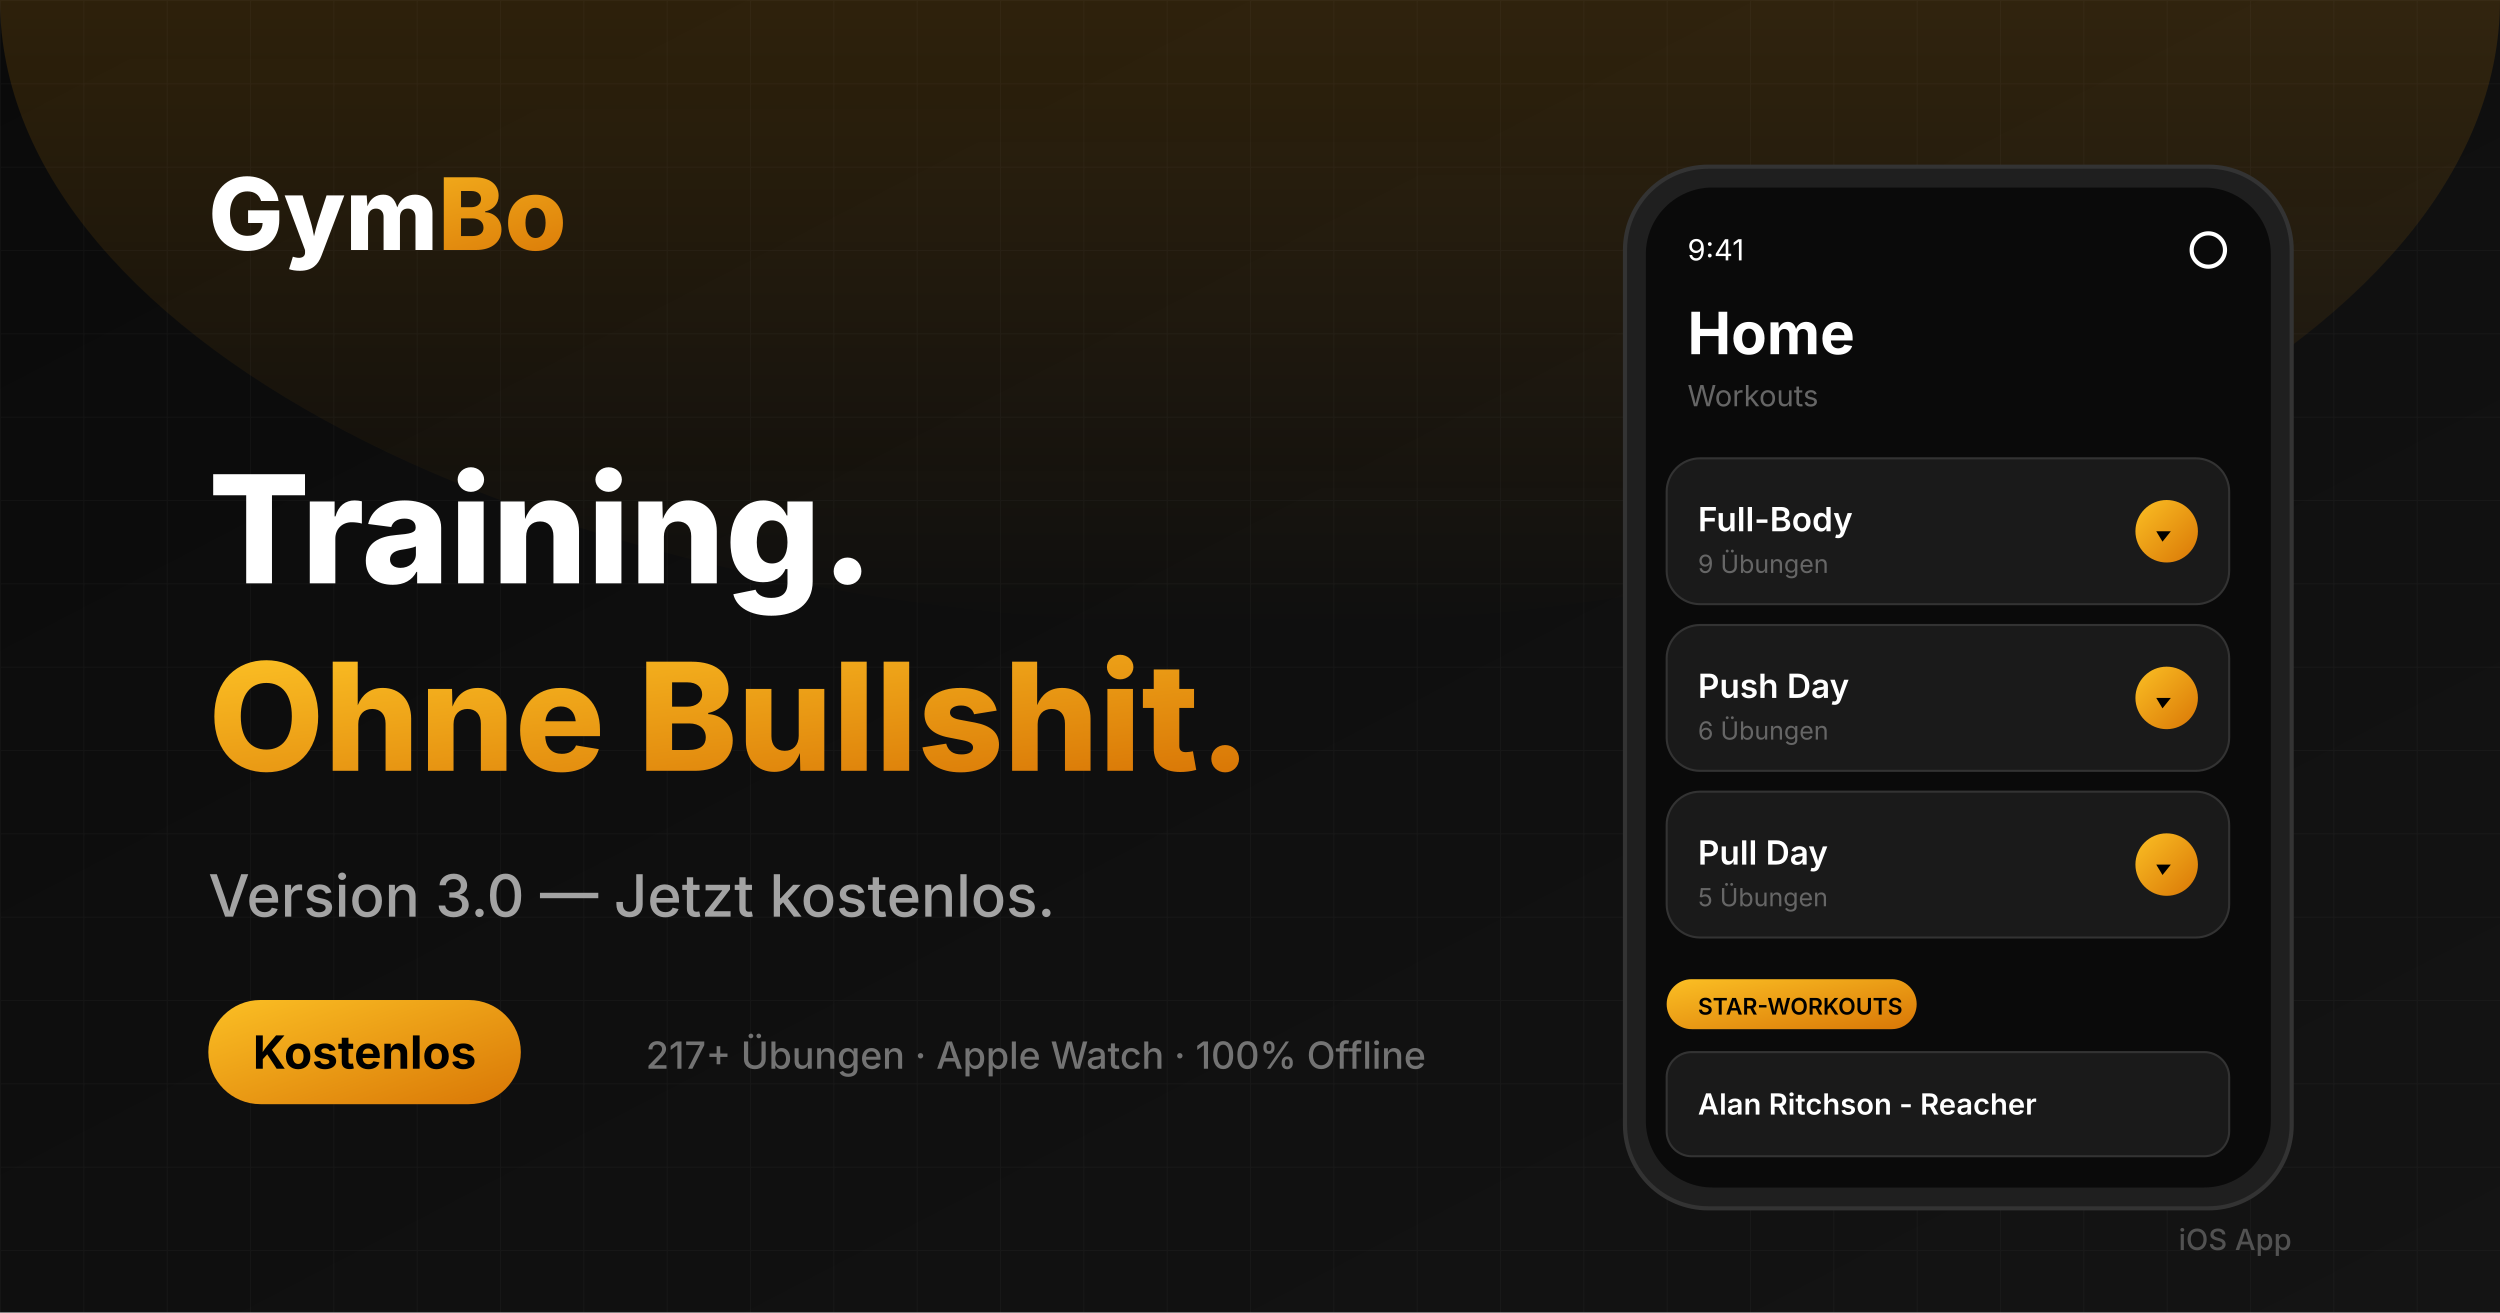
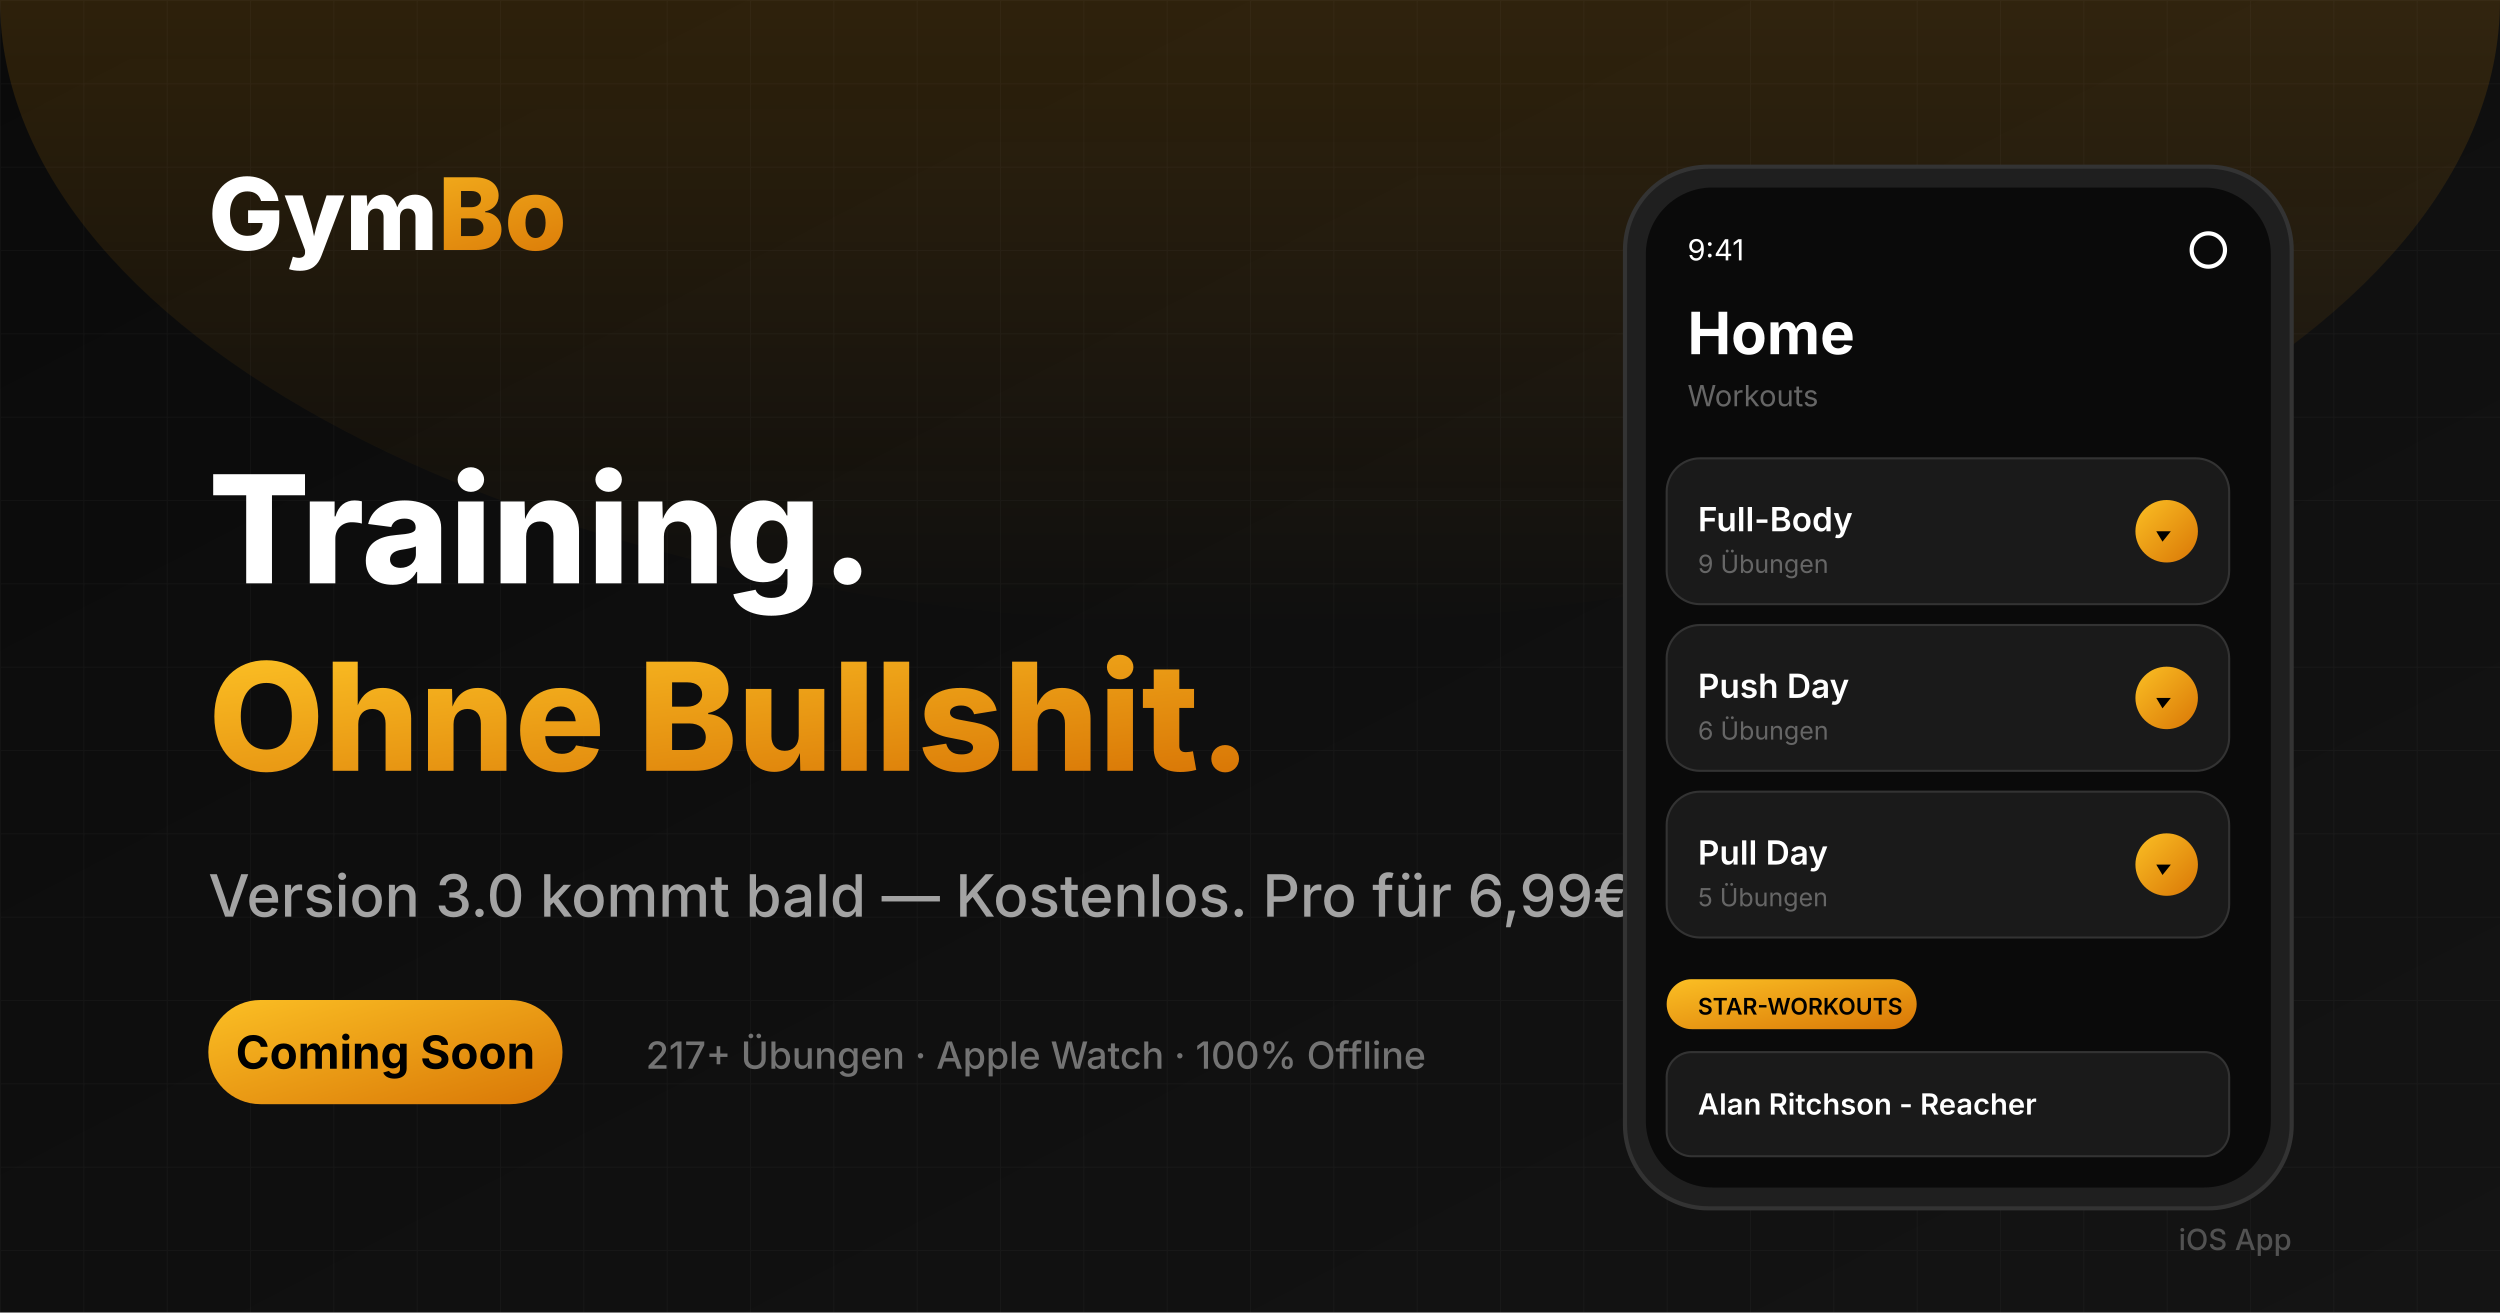
<svg xmlns="http://www.w3.org/2000/svg" viewBox="0 0 1200 630" width="1200" height="630">
  <defs>
    <linearGradient id="bgGrad" x1="0%" y1="0%" x2="100%" y2="100%">
      <stop offset="0%" style="stop-color:#0A0A0A" />
      <stop offset="100%" style="stop-color:#141414" />
    </linearGradient>
    <linearGradient id="accentGrad" x1="0%" y1="0%" x2="100%" y2="100%">
      <stop offset="0%" style="stop-color:#FBBF24" />
      <stop offset="100%" style="stop-color:#D97706" />
    </linearGradient>
    <linearGradient id="glowGrad" x1="50%" y1="0%" x2="50%" y2="100%">
      <stop offset="0%" style="stop-color:#F59E0B;stop-opacity:0.3" />
      <stop offset="100%" style="stop-color:#F59E0B;stop-opacity:0" />
    </linearGradient>
  </defs>
  <rect width="1200" height="630" fill="url(#bgGrad)" />
  <ellipse cx="600" cy="0" rx="600" ry="300" fill="url(#glowGrad)" />
  <pattern id="grid" width="40" height="40" patternUnits="userSpaceOnUse">
    <path d="M 40 0 L 0 0 0 40" fill="none" stroke="rgba(255,255,255,0.03)" stroke-width="1" />
  </pattern>
  <rect width="1200" height="630" fill="url(#grid)" />
  <text x="100" y="120" font-family="Inter, -apple-system, sans-serif" font-size="48" font-weight="800" fill="#FFFFFF">Gym<tspan fill="url(#accentGrad)">Bo</tspan>
  </text>
  <text x="100" y="280" font-family="Inter, -apple-system, sans-serif" font-size="72" font-weight="800" fill="#FFFFFF">Training.</text>
  <text x="100" y="370" font-family="Inter, -apple-system, sans-serif" font-size="72" font-weight="800" fill="url(#accentGrad)">Ohne Bullshit.</text>
-   <text x="100" y="440" font-family="Inter, -apple-system, sans-serif" font-size="28" font-weight="500" fill="#A3A3A3">Version 3.0 — Jetzt kostenlos.</text>
-   <rect x="100" y="480" width="150" height="50" rx="25" fill="url(#accentGrad)" />
-   <text x="175" y="513" font-family="Inter, -apple-system, sans-serif" font-size="22" font-weight="700" fill="#000000" text-anchor="middle">Kostenlos</text>
+   <text x="100" y="440" font-family="Inter, -apple-system, sans-serif" font-size="28" font-weight="500" fill="#A3A3A3">Version 3.0 kommt bald — Kostenlos. Pro für 6,99€.</text>
+   <rect x="100" y="480" width="170" height="50" rx="25" fill="url(#accentGrad)" />
+   <text x="185" y="513" font-family="Inter, -apple-system, sans-serif" font-size="22" font-weight="700" fill="#000000" text-anchor="middle">Coming Soon</text>
  <text x="310" y="513" font-family="Inter, -apple-system, sans-serif" font-size="18" font-weight="500" fill="#737373">217+ Übungen · Apple Watch · 100% Offline</text>
  <g transform="translate(780, 80)">
    <rect x="0" y="0" width="320" height="500" rx="40" fill="#1F1F1F" stroke="#333" stroke-width="2" />
    <rect x="10" y="10" width="300" height="480" rx="32" fill="#0A0A0A" />
    <text x="30" y="45" font-family="Inter, sans-serif" font-size="14" fill="#fff">9:41</text>
    <circle cx="280" cy="40" r="8" fill="none" stroke="#fff" stroke-width="2" />
    <text x="30" y="90" font-family="Inter, sans-serif" font-size="28" font-weight="700" fill="#fff">Home</text>
    <text x="30" y="115" font-family="Inter, sans-serif" font-size="14" fill="#666">Workouts</text>
    <rect x="20" y="140" width="270" height="70" rx="16" fill="#1a1a1a" stroke="#333" stroke-width="1" />
    <text x="35" y="175" font-family="Inter, sans-serif" font-size="16" font-weight="600" fill="#fff">Full-Body</text>
    <text x="35" y="195" font-family="Inter, sans-serif" font-size="12" fill="#666">9 Übungen</text>
    <circle cx="260" cy="175" r="15" fill="url(#accentGrad)" />
    <path d="M255 175 L262 175 L258 180 Z" fill="#000" />
    <rect x="20" y="220" width="270" height="70" rx="16" fill="#1a1a1a" stroke="#333" stroke-width="1" />
    <text x="35" y="255" font-family="Inter, sans-serif" font-size="16" font-weight="600" fill="#fff">Push Day</text>
    <text x="35" y="275" font-family="Inter, sans-serif" font-size="12" fill="#666">6 Übungen</text>
    <circle cx="260" cy="255" r="15" fill="url(#accentGrad)" />
    <path d="M255 255 L262 255 L258 260 Z" fill="#000" />
    <rect x="20" y="300" width="270" height="70" rx="16" fill="#1a1a1a" stroke="#333" stroke-width="1" />
    <text x="35" y="335" font-family="Inter, sans-serif" font-size="16" font-weight="600" fill="#fff">Pull Day</text>
    <text x="35" y="355" font-family="Inter, sans-serif" font-size="12" fill="#666">5 Übungen</text>
    <circle cx="260" cy="335" r="15" fill="url(#accentGrad)" />
    <path d="M255 335 L262 335 L258 340 Z" fill="#000" />
    <rect x="20" y="390" width="120" height="24" rx="12" fill="url(#accentGrad)" />
    <text x="35" y="407" font-family="Inter, sans-serif" font-size="11" font-weight="600" fill="#000">STAR-WORKOUTS</text>
    <rect x="20" y="425" width="270" height="50" rx="12" fill="#1a1a1a" stroke="#333" stroke-width="1" />
    <text x="35" y="455" font-family="Inter, sans-serif" font-size="14" font-weight="600" fill="#fff">Alan Ritchson - Reacher</text>
  </g>
  <text x="1100" y="600" font-family="Inter, -apple-system, sans-serif" font-size="14" font-weight="500" fill="#525252" text-anchor="end">iOS App</text>
</svg>
